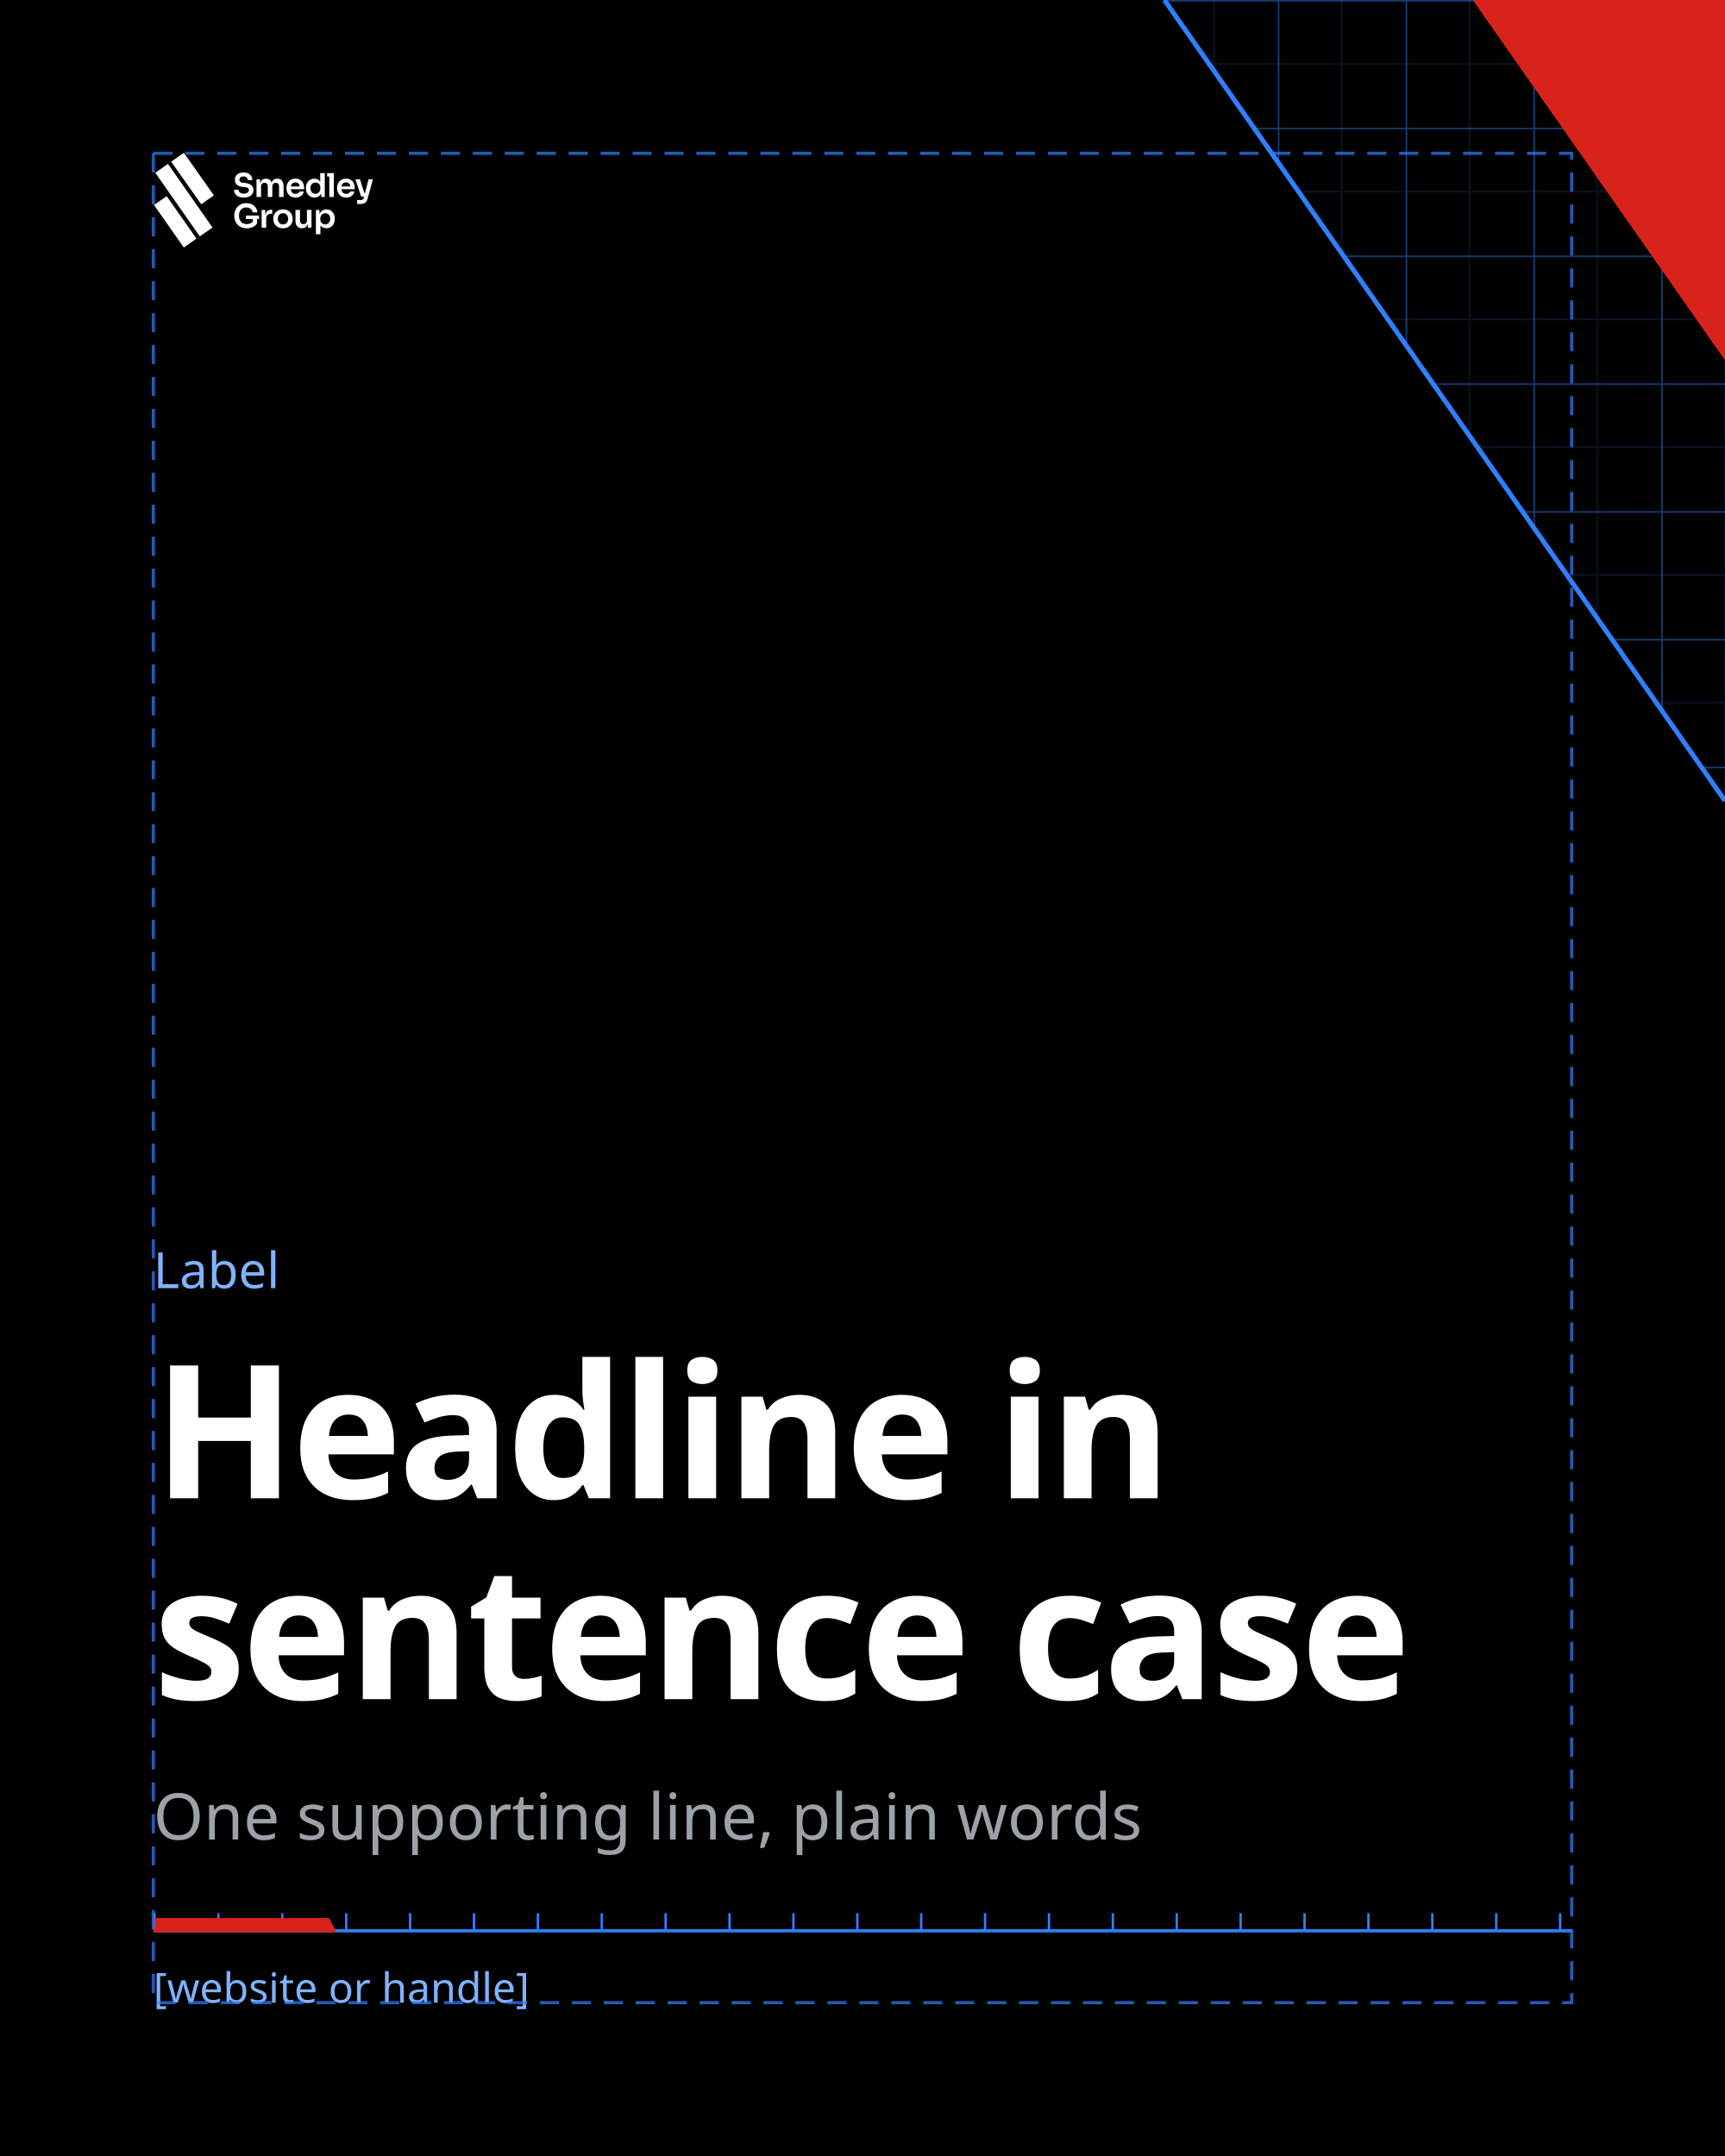
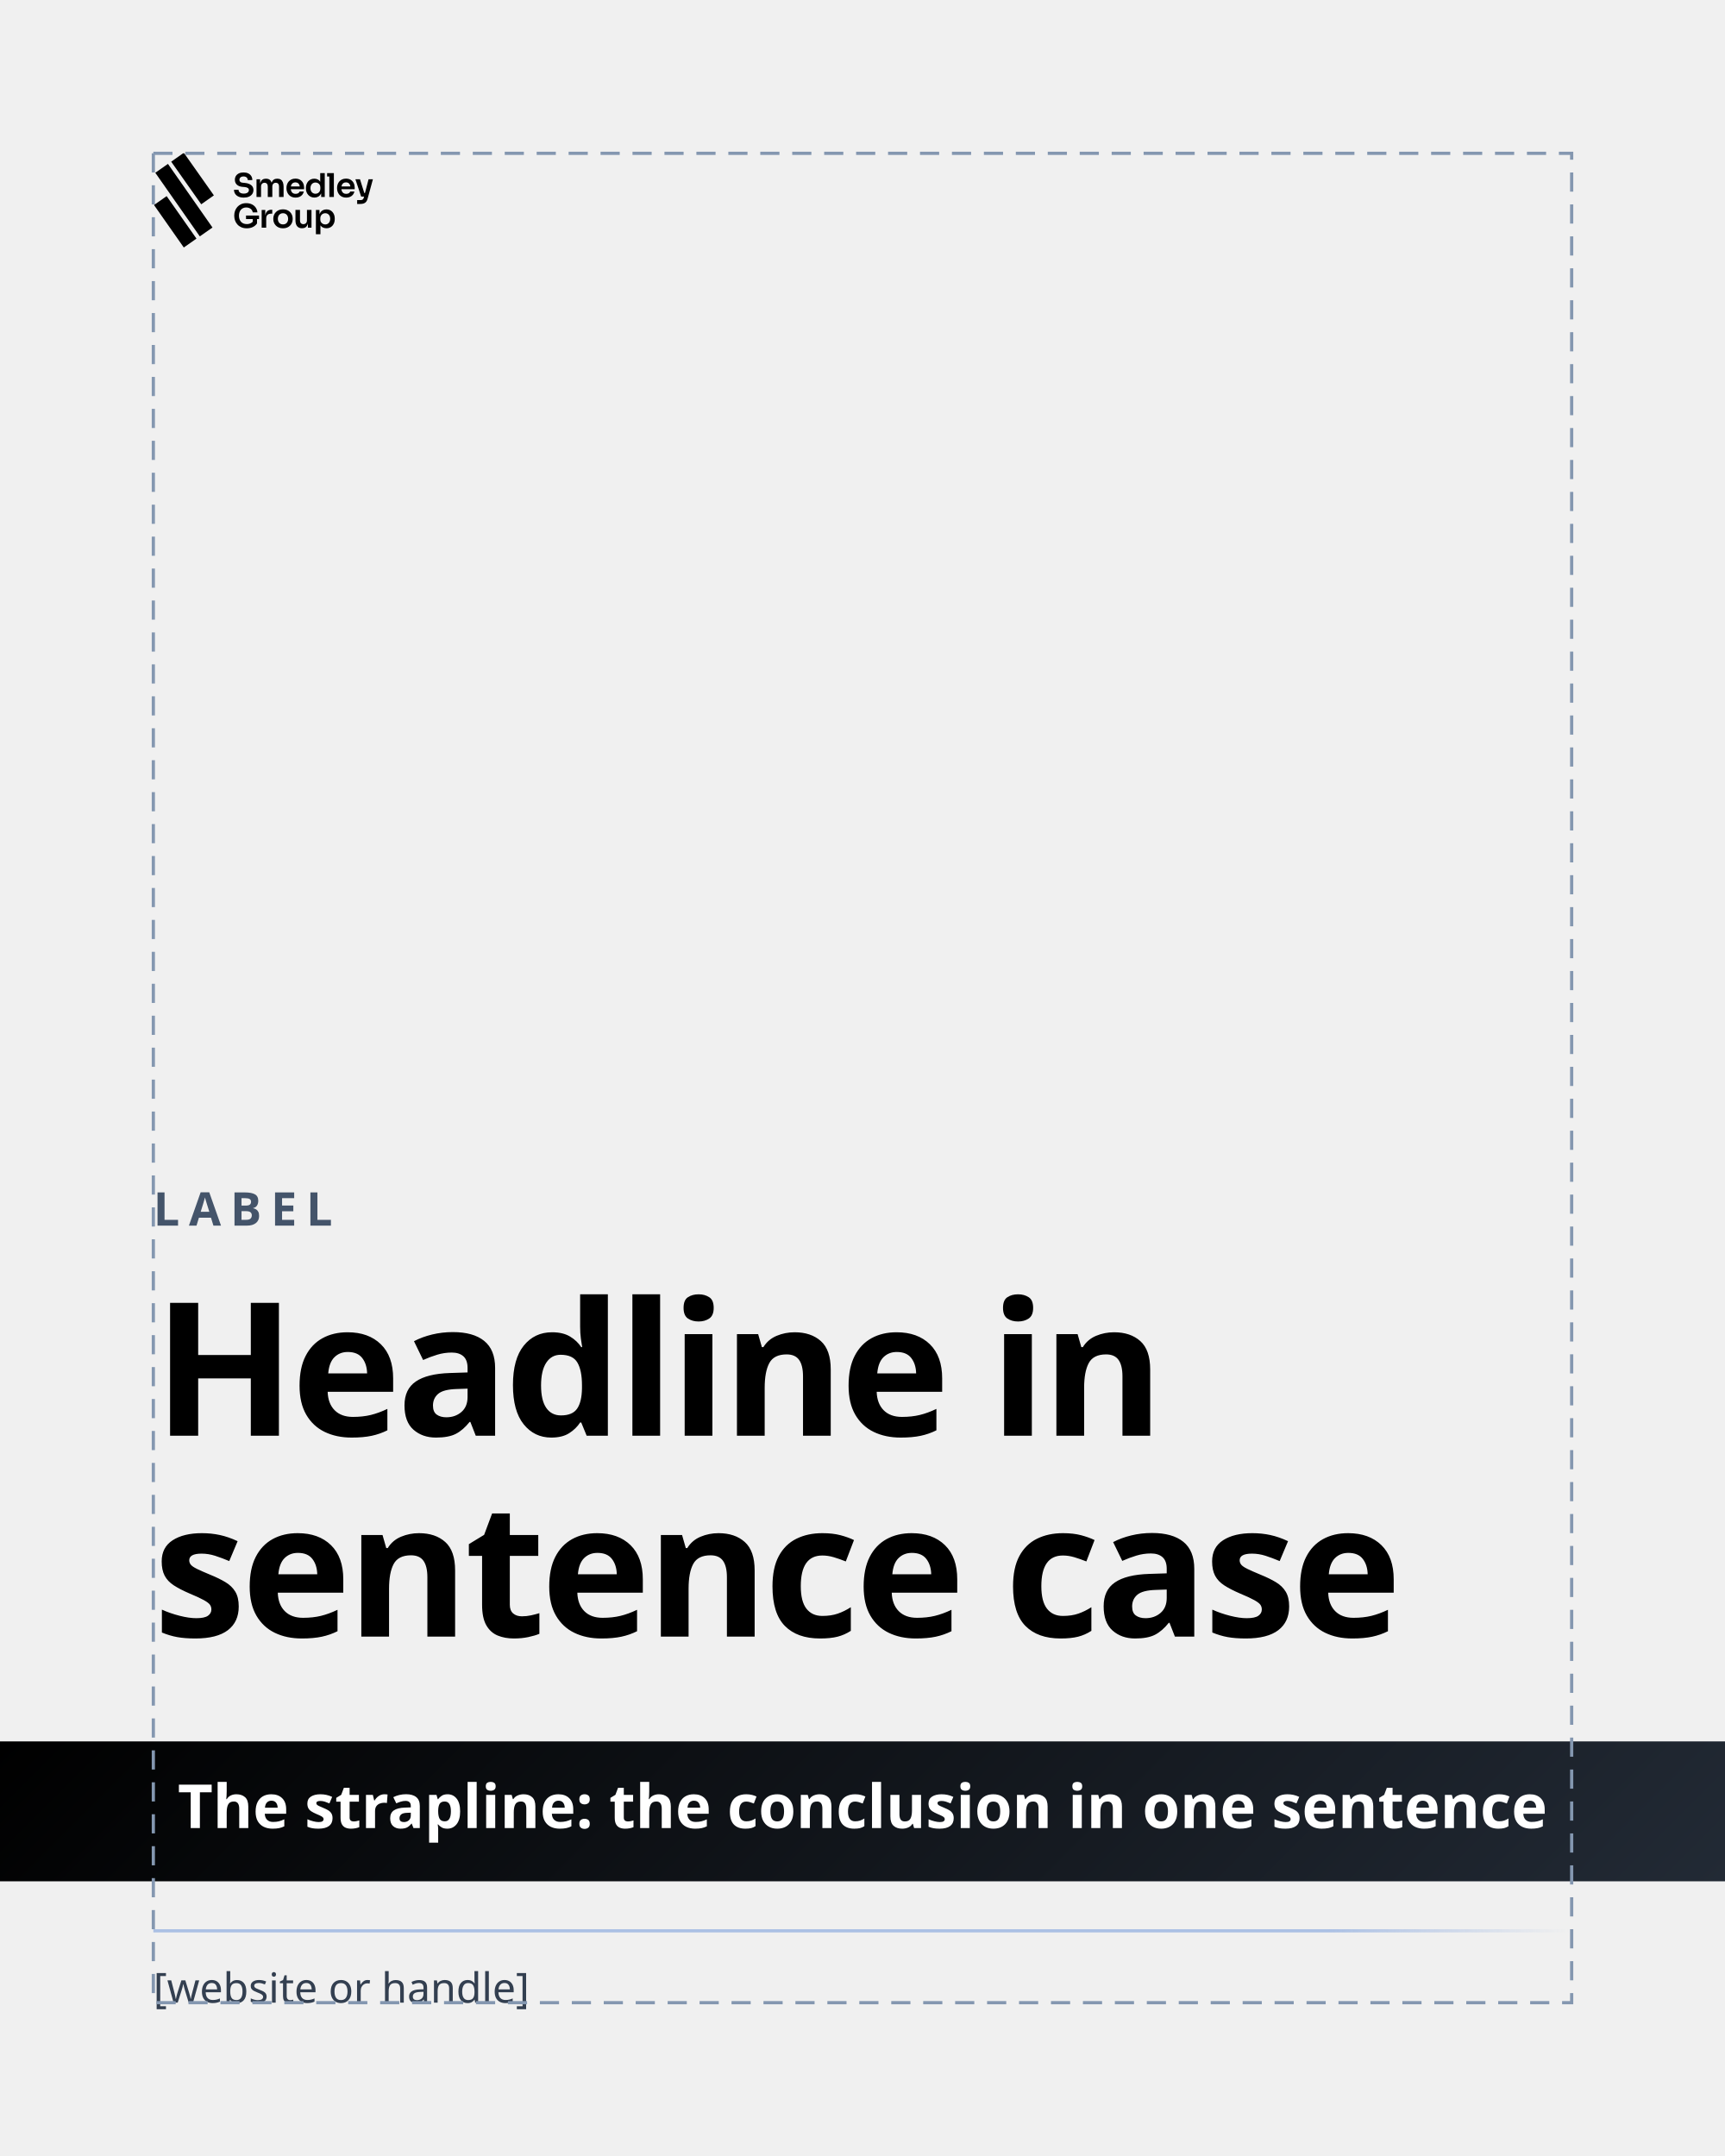
<svg xmlns="http://www.w3.org/2000/svg" viewBox="0 0 1080 1350" width="1080" height="1350">
  <defs>
-     <pattern id="sg" width="80" height="80" patternUnits="userSpaceOnUse">
-       <path d="M80 0H0V80" fill="none" stroke="rgba(47,128,255,.45)" stroke-width="2" />
-       <path d="M40 0V80M0 40H80" fill="none" stroke="rgba(47,128,255,.16)" stroke-width="1" />
-     </pattern>
+     <linearGradient id="edge" x1="0" y1="0" x2="0" y2="1">
+       <stop offset="0" stop-color="#8497B0" />
+       <stop offset=".53" stop-color="#ABC0E4" />
+       <stop offset="1" stop-color="#333F50" />
+     </linearGradient>
+     <linearGradient id="fade" x1="0" y1="0" x2="1" y2="0">
+       <stop offset="0" stop-color="#ABC0E4" />
+       <stop offset=".83" stop-color="#ABC0E4" />
+       <stop offset="1" stop-color="#ABC0E4" stop-opacity="0" />
+     </linearGradient>
+     <linearGradient id="sf0" gradientUnits="userSpaceOnUse" x1="0" y1="1090.4" x2="583.8" y2="1674.2">
+       <stop offset="0" stop-color="#000000" />
+       <stop offset="1" stop-color="#222A35" />
+     </linearGradient>
  </defs>
-   <rect width="1080" height="1350" fill="#000000" />
-   <polygon points="729,0 1080,0 1080,501.429" fill="url(#sg)" />
-   <line x1="729" y1="0" x2="1080" y2="501.429" stroke="#2F80FF" stroke-width="3" />
-   <polygon points="922.05,0 1080,0 1080,225.643" fill="#D8231A" />
+   <rect width="1080" height="1350" fill="#F0F0F0" />
  <svg x="96" y="96" width="138.436" height="60" viewBox="-0.90 -1.00 203.04 88.00">
-     <g style="color:#FFFFFF" fill="#FFFFFF">
+     <g style="color:#000000" fill="#000000">
      <g stroke="currentColor" stroke-width="14.2">
        <line x1="21.31" y1="2.59" x2="48.89" y2="41.71" />
        <line x1="6.71" y1="12.79" x2="47.59" y2="71.21" />
        <line x1="5.51" y1="42.39" x2="32.89" y2="81.41" />
      </g>
      <path d="M82.17 39.67Q79.26 39.67 77.265 38.74Q75.27 37.81 74.22 36.175Q73.17 34.54 73.17 32.47H77.34Q77.34 33.34 77.82 34.165Q78.3 34.99 79.365 35.5Q80.43 36.01 82.17 36.01Q83.73 36.01 84.78 35.56Q85.83 35.11 86.34 34.375Q86.85 33.64 86.85 32.71Q86.85 31.54 85.86 30.835Q84.87 30.13 82.8 29.95L80.88 29.8Q77.73 29.53 75.855 27.835Q73.98 26.14 73.98 23.35Q73.98 21.25 74.97 19.735Q75.96 18.22 77.745 17.395Q79.53 16.57 81.93 16.57Q84.42 16.57 86.22 17.44Q88.02 18.31 89.01 19.885Q90.0 21.46 90.0 23.59H85.83Q85.83 22.69 85.395 21.925Q84.96 21.16 84.105 20.695Q83.25 20.23 81.93 20.23Q80.67 20.23 79.83 20.65Q78.99 21.07 78.57 21.79Q78.15 22.51 78.15 23.35Q78.15 24.37 78.9 25.135Q79.65 25.9 81.27 26.02L83.19 26.2Q85.53 26.38 87.3 27.19Q89.07 28.0 90.045 29.38Q91.02 30.76 91.02 32.71Q91.02 34.78 89.94 36.355Q88.86 37.93 86.865 38.8Q84.87 39.67 82.17 39.67ZM93.84 39.1V22.81H97.14V29.8H96.84Q96.84 27.34 97.47 25.675Q98.1 24.01 99.345 23.155Q100.59 22.3 102.45 22.3H102.63Q104.52 22.3 105.765 23.155Q107.01 24.01 107.625 25.675Q108.24 27.34 108.24 29.8H107.19Q107.19 27.34 107.835 25.675Q108.48 24.01 109.725 23.155Q110.97 22.3 112.83 22.3H113.01Q114.9 22.3 116.16 23.155Q117.42 24.01 118.065 25.675Q118.71 27.34 118.71 29.8V39.1H114.54V29.41Q114.54 27.88 113.76 26.965Q112.98 26.05 111.54 26.05Q110.1 26.05 109.23 26.995Q108.36 27.94 108.36 29.53V39.1H104.19V29.41Q104.19 27.88 103.41 26.965Q102.63 26.05 101.19 26.05Q99.75 26.05 98.88 26.995Q98.01 27.94 98.01 29.53V39.1ZM129.72 39.67Q127.62 39.67 126.045 38.95Q124.47 38.23 123.435 37.015Q122.4 35.8 121.875 34.3Q121.35 32.8 121.35 31.24V30.67Q121.35 29.05 121.875 27.535Q122.4 26.02 123.435 24.835Q124.47 23.65 126.0 22.945Q127.53 22.24 129.54 22.24Q132.18 22.24 133.965 23.395Q135.75 24.55 136.65 26.425Q137.55 28.3 137.55 30.46V31.96H123.12V29.41H134.94L133.65 30.67Q133.65 29.11 133.2 28.0Q132.75 26.89 131.835 26.29Q130.92 25.69 129.54 25.69Q128.16 25.69 127.2 26.32Q126.24 26.95 125.745 28.135Q125.25 29.32 125.25 30.97Q125.25 32.5 125.73 33.685Q126.21 34.87 127.2 35.545Q128.19 36.22 129.72 36.22Q131.25 36.22 132.21 35.605Q133.17 34.99 133.44 34.09H137.28Q136.92 35.77 135.9 37.03Q134.88 38.29 133.305 38.98Q131.73 39.67 129.72 39.67ZM147.03 39.64Q145.32 39.64 143.88 39.01Q142.44 38.38 141.39 37.24Q140.34 36.1 139.77 34.585Q139.2 33.07 139.2 31.3V30.67Q139.2 28.93 139.755 27.4Q140.31 25.87 141.315 24.73Q142.32 23.59 143.745 22.945Q145.17 22.3 146.91 22.3Q148.83 22.3 150.285 23.125Q151.74 23.95 152.61 25.6Q153.48 27.25 153.57 29.74L152.34 28.3V17.2H156.51V39.1H153.21V32.17H153.93Q153.84 34.66 152.91 36.325Q151.98 37.99 150.465 38.815Q148.95 39.64 147.03 39.64ZM147.96 36.13Q149.19 36.13 150.21 35.575Q151.23 35.02 151.845 33.955Q152.46 32.89 152.46 31.45V30.25Q152.46 28.81 151.83 27.835Q151.2 26.86 150.18 26.335Q149.16 25.81 147.96 25.81Q146.61 25.81 145.575 26.455Q144.54 27.1 143.955 28.27Q143.37 29.44 143.37 31.0Q143.37 32.56 143.97 33.715Q144.57 34.87 145.605 35.5Q146.64 36.13 147.96 36.13ZM160.71 39.1V17.2H164.88V39.1ZM158.67 20.32V17.2H164.88V20.32ZM176.19 39.67Q174.09 39.67 172.515 38.95Q170.94 38.23 169.905 37.015Q168.87 35.8 168.345 34.3Q167.82 32.8 167.82 31.24V30.67Q167.82 29.05 168.345 27.535Q168.87 26.02 169.905 24.835Q170.94 23.65 172.47 22.945Q174.0 22.24 176.01 22.24Q178.65 22.24 180.435 23.395Q182.22 24.55 183.12 26.425Q184.02 28.3 184.02 30.46V31.96H169.59V29.41H181.41L180.12 30.67Q180.12 29.11 179.67 28.0Q179.22 26.89 178.305 26.29Q177.39 25.69 176.01 25.69Q174.63 25.69 173.67 26.32Q172.71 26.95 172.215 28.135Q171.72 29.32 171.72 30.97Q171.72 32.5 172.2 33.685Q172.68 34.87 173.67 35.545Q174.66 36.22 176.19 36.22Q177.72 36.22 178.68 35.605Q179.64 34.99 179.91 34.09H183.75Q183.39 35.77 182.37 37.03Q181.35 38.29 179.775 38.98Q178.2 39.67 176.19 39.67ZM186.27 45.52V41.95H189.33Q190.2 41.95 190.785 41.725Q191.37 41.5 191.76 41.005Q192.15 40.51 192.36 39.64L196.74 22.81H200.73L195.9 40.54Q195.42 42.37 194.55 43.465Q193.68 44.56 192.315 45.04Q190.95 45.52 188.94 45.52ZM191.34 38.74V35.44H194.82V38.74ZM189.93 38.74 184.65 22.81H188.85L193.86 38.74Z" />
      <path d="M84.9 67.87Q82.08 67.87 79.935 66.925Q77.79 65.98 76.335 64.375Q74.88 62.77 74.145 60.745Q73.41 58.72 73.41 56.53V55.87Q73.41 53.8 74.13 51.82Q74.85 49.84 76.245 48.25Q77.64 46.66 79.695 45.715Q81.75 44.77 84.42 44.77Q87.3 44.77 89.52 45.835Q91.74 46.9 93.09 48.805Q94.44 50.71 94.68 53.23H90.39Q90.18 51.82 89.34 50.815Q88.5 49.81 87.225 49.27Q85.95 48.73 84.42 48.73Q82.89 48.73 81.645 49.27Q80.4 49.81 79.53 50.8Q78.66 51.79 78.195 53.17Q77.73 54.55 77.73 56.23Q77.73 58.06 78.24 59.5Q78.75 60.94 79.68 61.945Q80.61 62.95 81.93 63.475Q83.25 64.0 84.9 64.0Q87.09 64.0 88.74 63.085Q90.39 62.17 91.14 60.7L90.39 64.15V58.51H94.32V63.37Q92.91 65.5 90.48 66.685Q88.05 67.87 84.9 67.87ZM84.21 59.35V56.17H96.15V59.35ZM98.58 67.3V51.01H101.88V57.91H101.79Q101.79 54.4 103.29 52.6Q104.79 50.8 107.7 50.8H108.3V54.43H107.16Q105.06 54.43 103.905 55.555Q102.75 56.68 102.75 58.81V67.3ZM118.17 67.87Q116.01 67.87 114.36 67.18Q112.71 66.49 111.57 65.305Q110.43 64.12 109.845 62.62Q109.26 61.12 109.26 59.5V58.87Q109.26 57.19 109.875 55.675Q110.49 54.16 111.645 52.975Q112.8 51.79 114.45 51.115Q116.1 50.44 118.17 50.44Q120.24 50.44 121.89 51.115Q123.54 51.79 124.695 52.975Q125.85 54.16 126.45 55.675Q127.05 57.19 127.05 58.87V59.5Q127.05 61.12 126.465 62.62Q125.88 64.12 124.74 65.305Q123.6 66.49 121.95 67.18Q120.3 67.87 118.17 67.87ZM118.17 64.3Q119.7 64.3 120.75 63.625Q121.8 62.95 122.34 61.795Q122.88 60.64 122.88 59.17Q122.88 57.67 122.325 56.515Q121.77 55.36 120.705 54.685Q119.64 54.01 118.17 54.01Q116.7 54.01 115.635 54.685Q114.57 55.36 114.0 56.515Q113.43 57.67 113.43 59.17Q113.43 60.64 113.985 61.795Q114.54 62.95 115.59 63.625Q116.64 64.3 118.17 64.3ZM135.51 67.81Q132.69 67.81 131.145 65.95Q129.6 64.09 129.6 60.43V50.98H133.77V60.79Q133.77 62.29 134.61 63.175Q135.45 64.06 136.89 64.06Q138.33 64.06 139.245 63.13Q140.16 62.2 140.16 60.61V50.98H144.33V67.3H141.03V60.37H141.36Q141.36 62.83 140.73 64.48Q140.1 66.13 138.84 66.97Q137.58 67.81 135.69 67.81ZM148.38 73.3V51.01H151.68V58.03L151.17 58.0Q151.29 55.51 152.205 53.83Q153.12 52.15 154.65 51.325Q156.18 50.5 158.07 50.5Q159.81 50.5 161.205 51.13Q162.6 51.76 163.605 52.9Q164.61 54.04 165.15 55.555Q165.69 57.07 165.69 58.81V59.44Q165.69 61.21 165.165 62.725Q164.64 64.24 163.635 65.395Q162.63 66.55 161.22 67.195Q159.81 67.84 158.07 67.84Q156.24 67.84 154.725 67.075Q153.21 66.31 152.28 64.705Q151.35 63.1 151.23 60.55L152.55 62.56V73.3ZM157.02 64.33Q158.37 64.33 159.375 63.67Q160.38 63.01 160.95 61.825Q161.52 60.64 161.52 59.14Q161.52 57.58 160.95 56.44Q160.38 55.3 159.375 54.655Q158.37 54.01 157.02 54.01Q155.79 54.01 154.755 54.55Q153.72 55.09 153.075 56.14Q152.43 57.19 152.43 58.66V59.86Q152.43 61.27 153.09 62.26Q153.75 63.25 154.8 63.79Q155.85 64.33 157.02 64.33Z" />
    </g>
  </svg>
-   <rect x="96" y="1208" width="888" height="2" fill="#2F80FF" />
-   <rect x="96" y="1198" width="1.5" height="10" fill="#2F80FF" />
-   <rect x="136" y="1198" width="1.5" height="10" fill="#2F80FF" />
-   <rect x="176" y="1198" width="1.5" height="10" fill="#2F80FF" />
-   <rect x="216" y="1198" width="1.5" height="10" fill="#2F80FF" />
-   <rect x="256" y="1198" width="1.5" height="10" fill="#2F80FF" />
-   <rect x="296" y="1198" width="1.5" height="10" fill="#2F80FF" />
-   <rect x="336" y="1198" width="1.5" height="10" fill="#2F80FF" />
-   <rect x="376" y="1198" width="1.5" height="10" fill="#2F80FF" />
-   <rect x="416" y="1198" width="1.5" height="10" fill="#2F80FF" />
-   <rect x="456" y="1198" width="1.5" height="10" fill="#2F80FF" />
-   <rect x="496" y="1198" width="1.5" height="10" fill="#2F80FF" />
-   <rect x="536" y="1198" width="1.5" height="10" fill="#2F80FF" />
-   <rect x="576" y="1198" width="1.5" height="10" fill="#2F80FF" />
-   <rect x="616" y="1198" width="1.5" height="10" fill="#2F80FF" />
-   <rect x="656" y="1198" width="1.5" height="10" fill="#2F80FF" />
-   <rect x="696" y="1198" width="1.5" height="10" fill="#2F80FF" />
-   <rect x="736" y="1198" width="1.5" height="10" fill="#2F80FF" />
-   <rect x="776" y="1198" width="1.5" height="10" fill="#2F80FF" />
-   <rect x="816" y="1198" width="1.5" height="10" fill="#2F80FF" />
-   <rect x="856" y="1198" width="1.5" height="10" fill="#2F80FF" />
-   <rect x="896" y="1198" width="1.5" height="10" fill="#2F80FF" />
-   <rect x="936" y="1198" width="1.5" height="10" fill="#2F80FF" />
-   <rect x="976" y="1198" width="1.5" height="10" fill="#2F80FF" />
-   <polygon points="96,1201 206,1201 210.9,1210 96,1210" fill="#D8231A" />
-   <text x="96" y="1254" font-size="26" font-family="IBM Plex Mono" font-weight="400" fill="#7FB2FF">[website or handle]</text>
-   <text x="96" y="806.627" font-size="31.36" font-family="IBM Plex Mono" font-weight="400" fill="#7FB2FF">Label</text>
-   <text x="96" y="938.16" font-size="116.48" text-anchor="start" font-family="Sora" font-weight="600" fill="#FFFFFF" letter-spacing="-0.02em">
+   <rect x="96" y="1208" width="888" height="2" rx="0" fill="url(#fade)" />
+   <text x="96" y="1254" font-size="26" font-family="Sora" font-weight="400" fill="#333F50">[website or handle]</text>
+   <rect x="0" y="1090.4" width="1080" height="87.6" rx="0" fill="url(#sf0)" />
+   <text x="540" y="1144.672" font-size="38.08" text-anchor="middle" font-family="Sora" font-weight="600" fill="#FFFFFF">
+     <tspan x="540" dy="0">The strapline: the conclusion in one sentence</tspan>
+   </text>
+   <text x="96" y="767.443" font-size="29.12" font-family="Sora" font-weight="600" letter-spacing="0.2em" fill="#44546A">LABEL</text>
+   <text x="96" y="898.976" font-size="116.48" text-anchor="start" font-family="Sora" font-weight="600" fill="#000000" letter-spacing="-0.024em">
    <tspan x="96" dy="0">Headline in</tspan>
    <tspan x="96" dy="125.798">sentence case</tspan>
  </text>
-   <text x="96" y="1151.872" font-size="40.32" text-anchor="start" font-family="Sora" font-weight="300" fill="#9DA1A8">
-     <tspan x="96" dy="0">One supporting line, plain words</tspan>
-   </text>
  <g id="guides">
-     <rect x="96" y="96" width="888" height="1158" fill="none" stroke="#2F80FF" stroke-width="2" stroke-dasharray="12 8" opacity=".7" />
+     <rect x="96" y="96" width="888" height="1158" fill="none" stroke="#8497B0" stroke-width="2" stroke-dasharray="12 8" />
  </g>
</svg>
